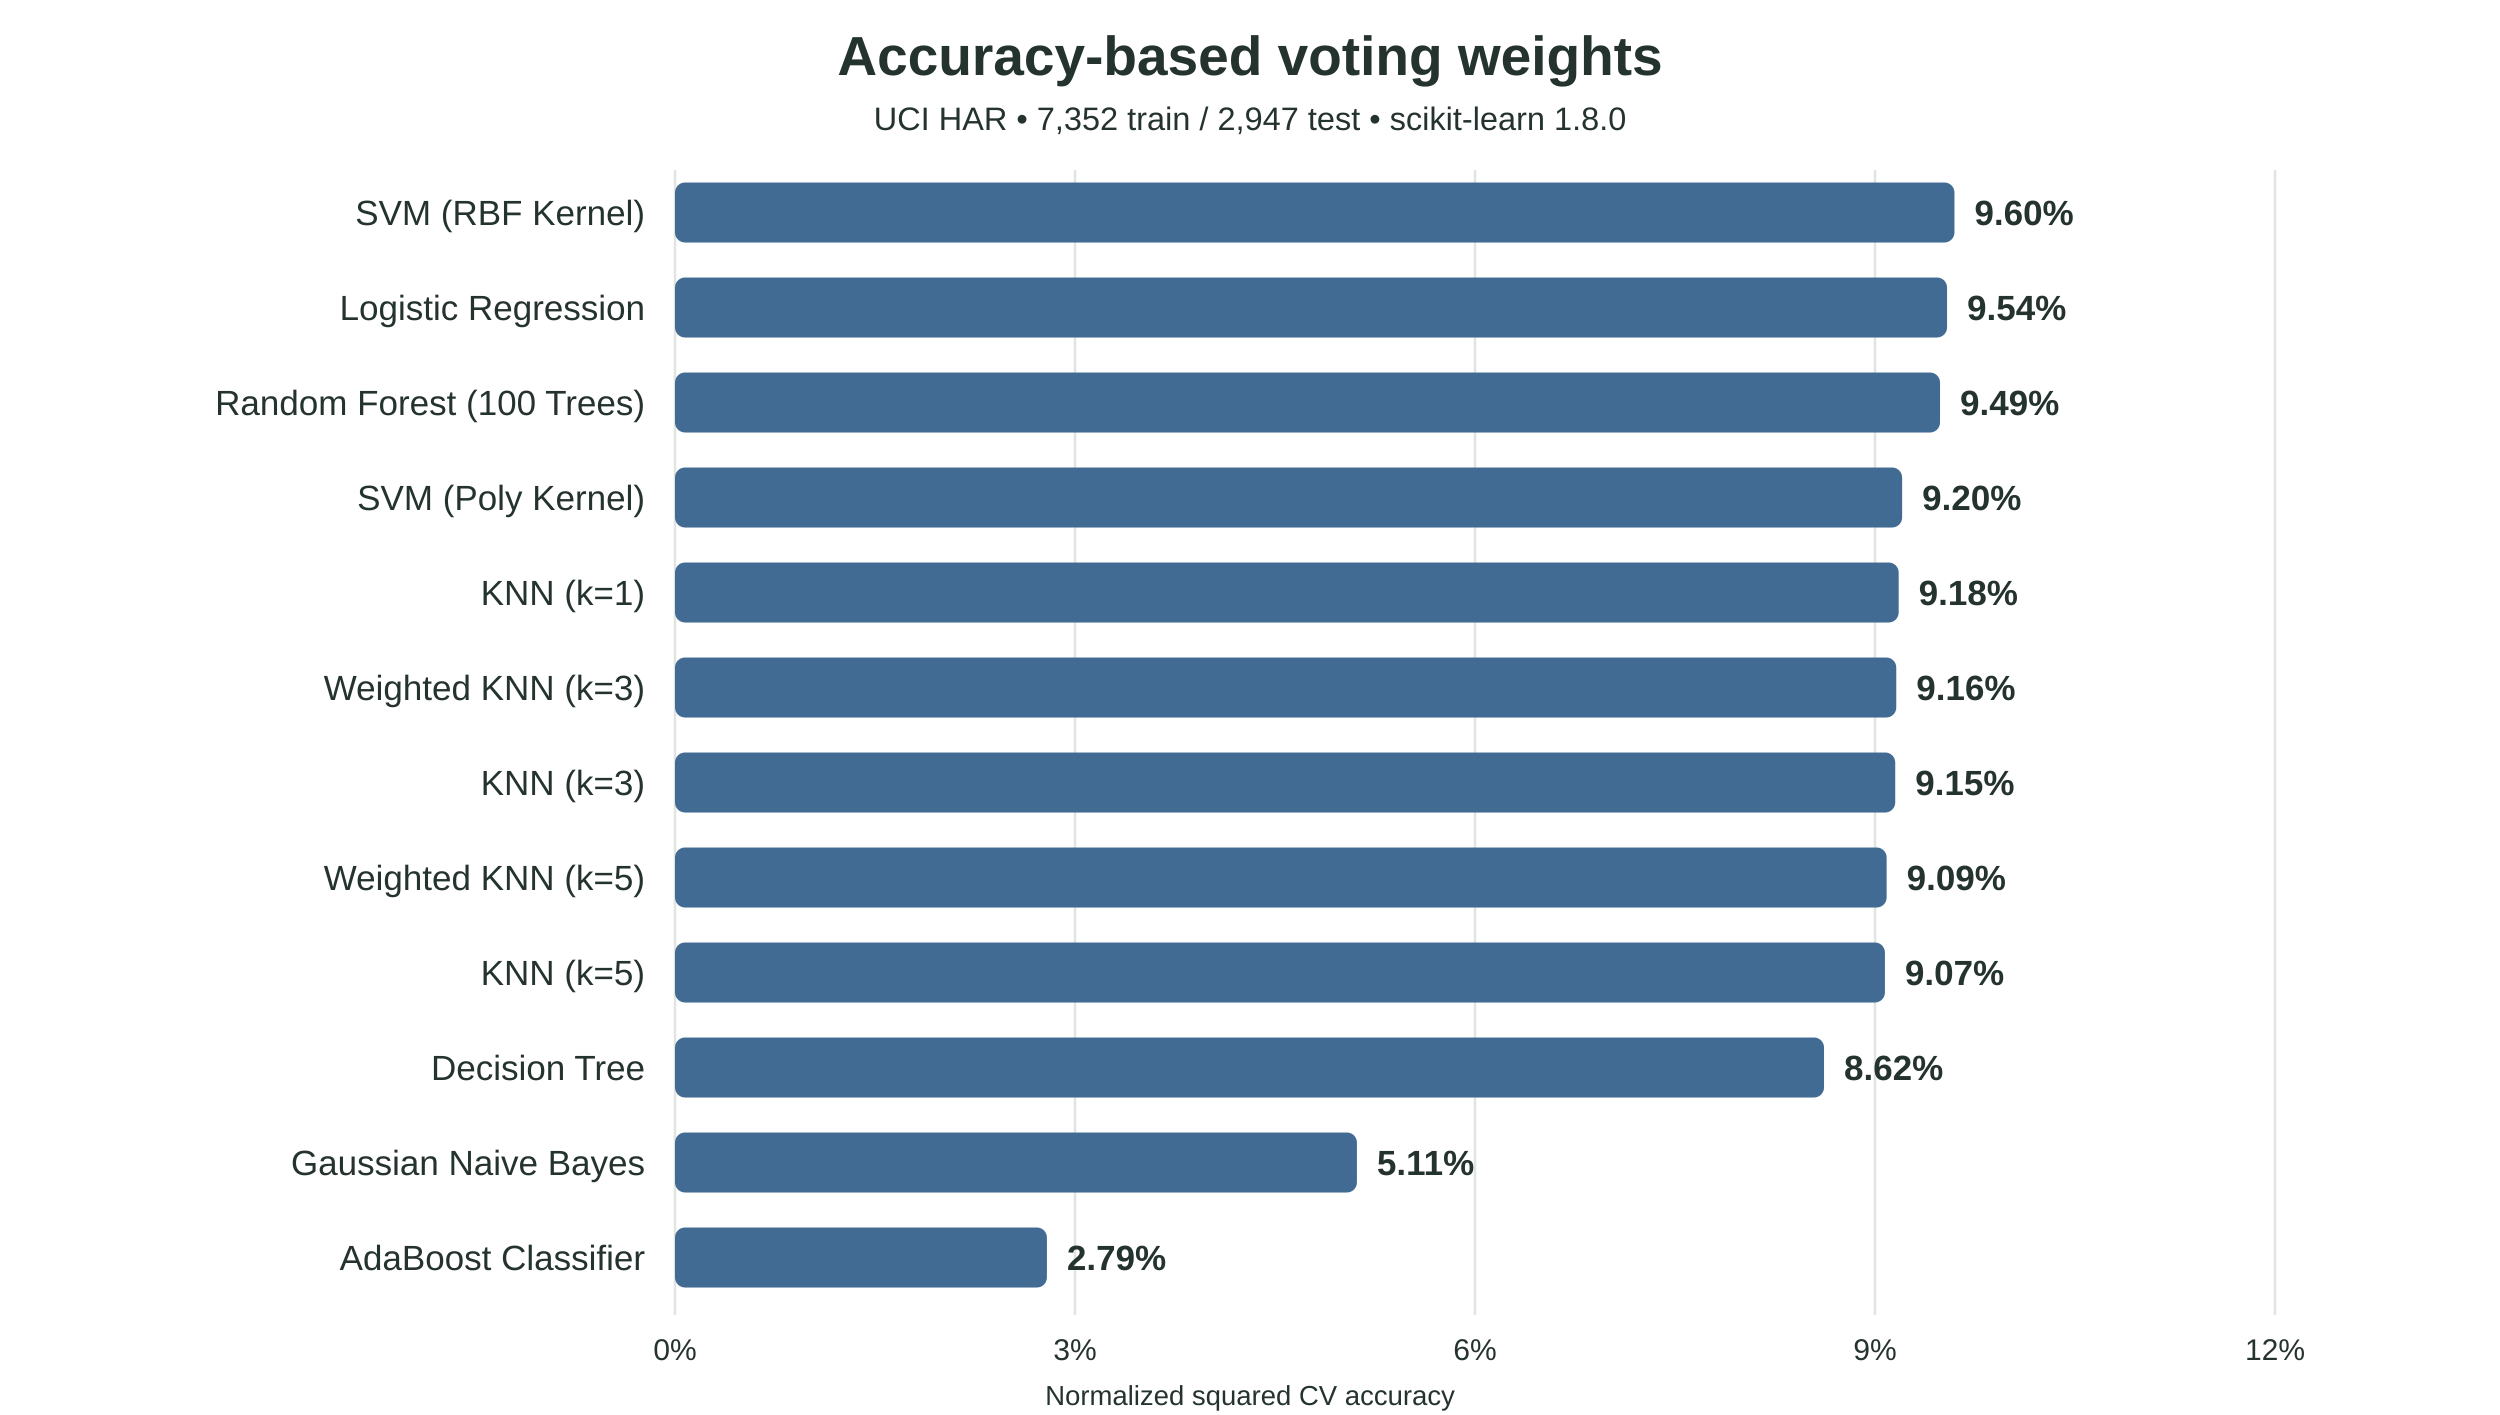
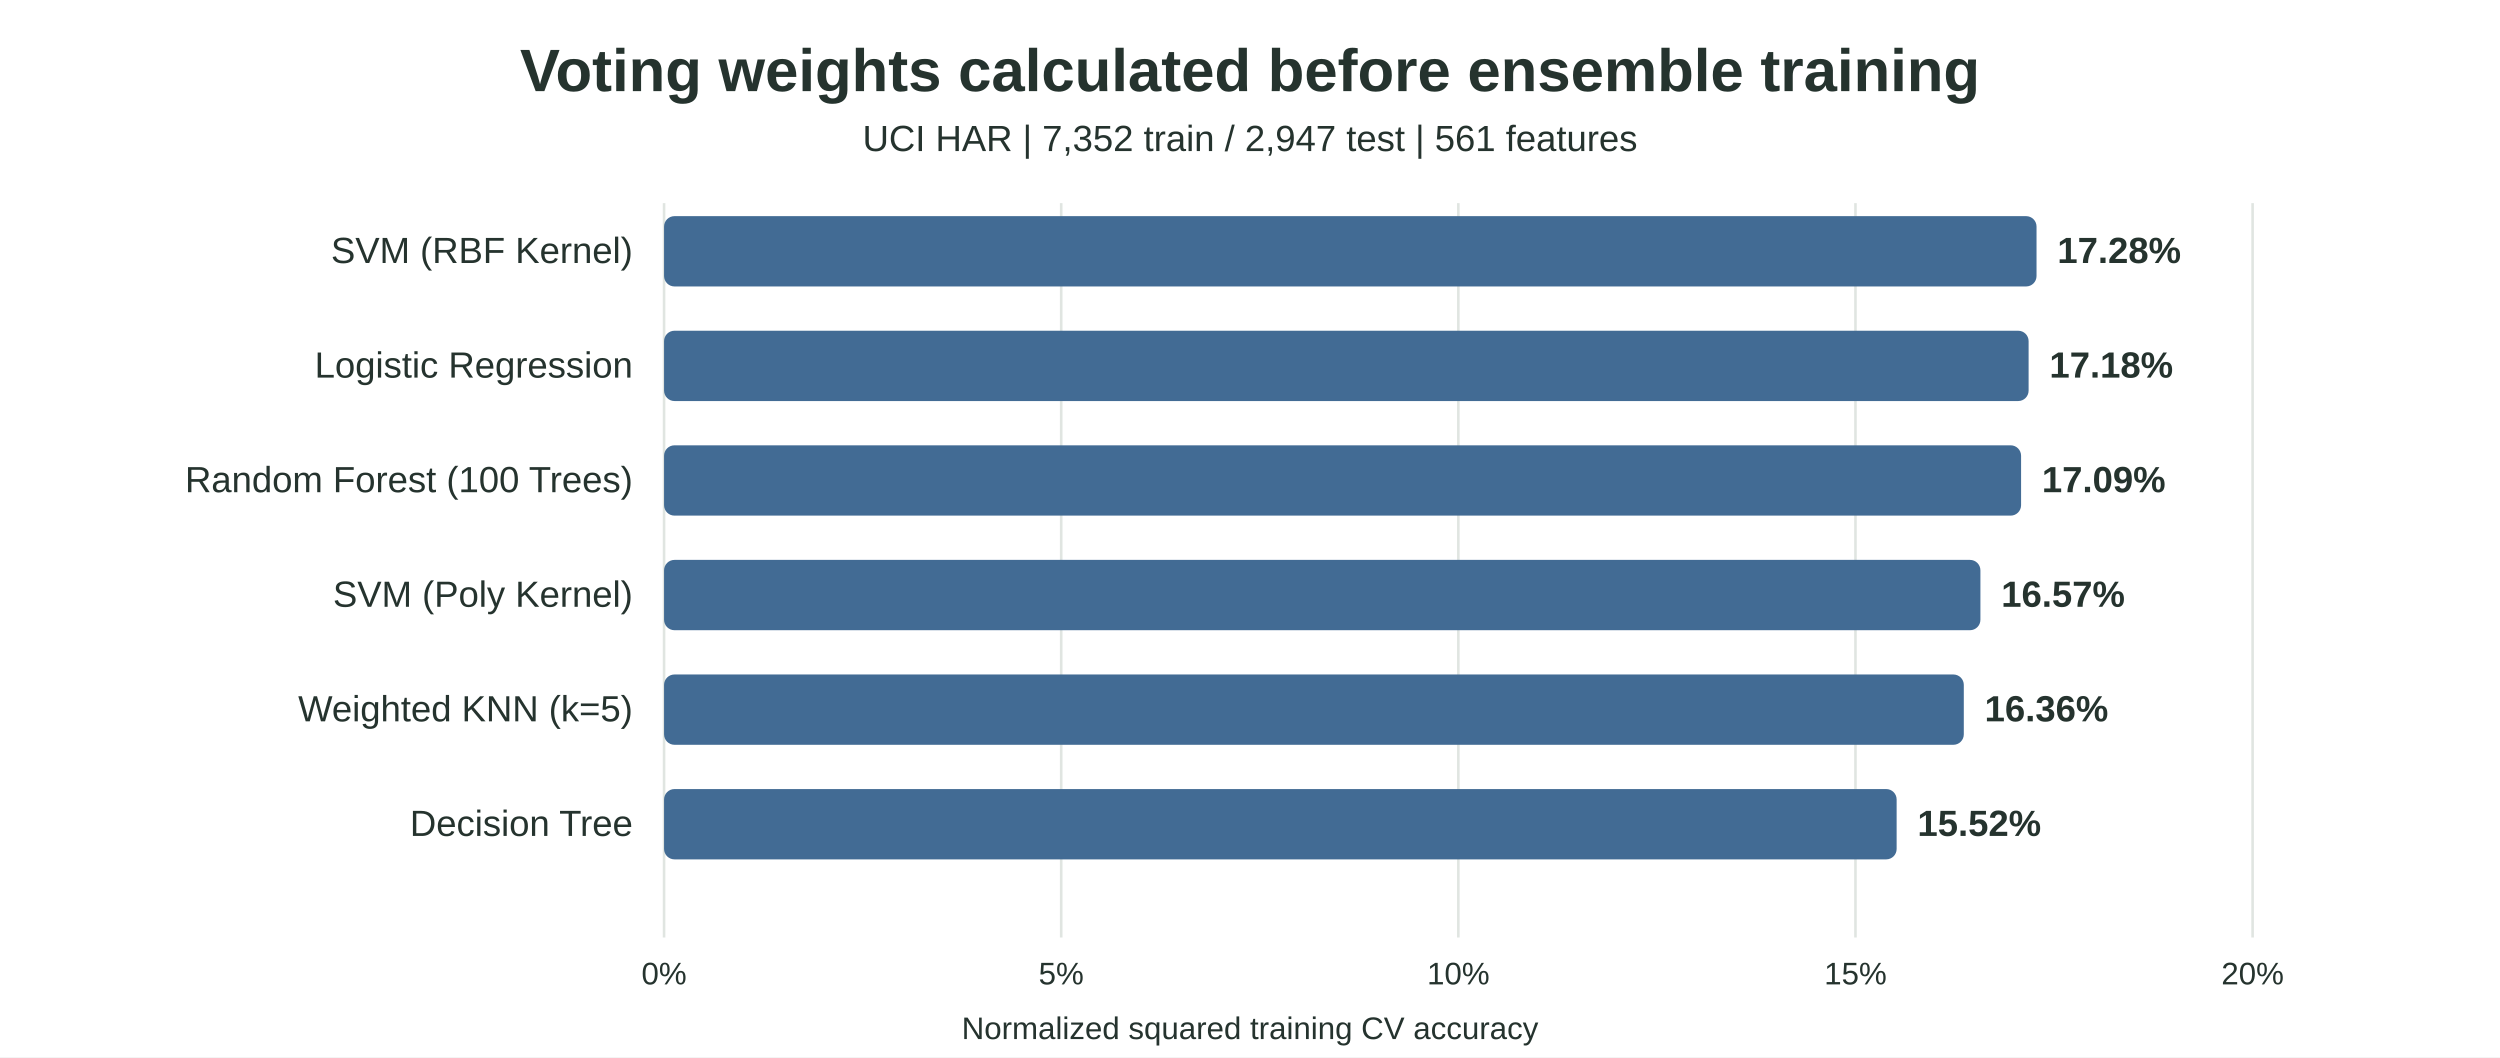
- <svg xmlns="http://www.w3.org/2000/svg" viewBox="0 0 1000 566" width="1000" height="566">
-   <rect width="1000" height="566" fill="#ffffff" />
+ <svg xmlns="http://www.w3.org/2000/svg" viewBox="0 0 960 406" width="960" height="406">
+   <rect width="960" height="406" fill="#fff" />
  <g font-family="Arial,sans-serif" fill="#25332e">
-     <text x="500" y="30" font-size="22" font-weight="bold" text-anchor="middle">Accuracy-based voting weights</text>
-     <text x="500" y="52" font-size="13" text-anchor="middle">UCI HAR • 7,352 train / 2,947 test • scikit-learn 1.8.0</text>
-     <line x1="270" y1="68" x2="270" y2="526" stroke="#e0e5e1" />
-     <text x="270" y="544" font-size="12" text-anchor="middle">0%</text>
-     <line x1="430" y1="68" x2="430" y2="526" stroke="#e0e5e1" />
-     <text x="430" y="544" font-size="12" text-anchor="middle">3%</text>
-     <line x1="590" y1="68" x2="590" y2="526" stroke="#e0e5e1" />
-     <text x="590" y="544" font-size="12" text-anchor="middle">6%</text>
-     <line x1="750" y1="68" x2="750" y2="526" stroke="#e0e5e1" />
-     <text x="750" y="544" font-size="12" text-anchor="middle">9%</text>
-     <line x1="910" y1="68" x2="910" y2="526" stroke="#e0e5e1" />
-     <text x="910" y="544" font-size="12" text-anchor="middle">12%</text>
-     <text x="258" y="90" text-anchor="end" font-size="14">SVM (RBF Kernel)</text>
-     <rect x="270" y="73" width="511.779" height="24" rx="4" fill="#426b94" />
-     <text x="789.779" y="90" font-size="14" font-weight="bold">9.60%</text>
-     <text x="258" y="128" text-anchor="end" font-size="14">Logistic Regression</text>
-     <rect x="270" y="111" width="508.823" height="24" rx="4" fill="#426b94" />
-     <text x="786.823" y="128" font-size="14" font-weight="bold">9.54%</text>
-     <text x="258" y="166" text-anchor="end" font-size="14">Random Forest (100 Trees)</text>
-     <rect x="270" y="149" width="506.017" height="24" rx="4" fill="#426b94" />
-     <text x="784.017" y="166" font-size="14" font-weight="bold">9.49%</text>
-     <text x="258" y="204" text-anchor="end" font-size="14">SVM (Poly Kernel)</text>
-     <rect x="270" y="187" width="490.852" height="24" rx="4" fill="#426b94" />
-     <text x="768.852" y="204" font-size="14" font-weight="bold">9.20%</text>
-     <text x="258" y="242" text-anchor="end" font-size="14">KNN (k=1)</text>
-     <rect x="270" y="225" width="489.473" height="24" rx="4" fill="#426b94" />
-     <text x="767.473" y="242" font-size="14" font-weight="bold">9.18%</text>
-     <text x="258" y="280" text-anchor="end" font-size="14">Weighted KNN (k=3)</text>
-     <rect x="270" y="263" width="488.508" height="24" rx="4" fill="#426b94" />
-     <text x="766.508" y="280" font-size="14" font-weight="bold">9.16%</text>
-     <text x="258" y="318" text-anchor="end" font-size="14">KNN (k=3)</text>
-     <rect x="270" y="301" width="488.095" height="24" rx="4" fill="#426b94" />
-     <text x="766.095" y="318" font-size="14" font-weight="bold">9.15%</text>
-     <text x="258" y="356" text-anchor="end" font-size="14">Weighted KNN (k=5)</text>
-     <rect x="270" y="339" width="484.659" height="24" rx="4" fill="#426b94" />
-     <text x="762.659" y="356" font-size="14" font-weight="bold">9.09%</text>
-     <text x="258" y="394" text-anchor="end" font-size="14">KNN (k=5)</text>
-     <rect x="270" y="377" width="483.973" height="24" rx="4" fill="#426b94" />
-     <text x="761.973" y="394" font-size="14" font-weight="bold">9.07%</text>
-     <text x="258" y="432" text-anchor="end" font-size="14">Decision Tree</text>
-     <rect x="270" y="415" width="459.614" height="24" rx="4" fill="#426b94" />
-     <text x="737.614" y="432" font-size="14" font-weight="bold">8.62%</text>
-     <text x="258" y="470" text-anchor="end" font-size="14">Gaussian Naive Bayes</text>
-     <rect x="270" y="453" width="272.77" height="24" rx="4" fill="#426b94" />
-     <text x="550.77" y="470" font-size="14" font-weight="bold">5.11%</text>
-     <text x="258" y="508" text-anchor="end" font-size="14">AdaBoost Classifier</text>
-     <rect x="270" y="491" width="148.771" height="24" rx="4" fill="#426b94" />
-     <text x="426.771" y="508" font-size="14" font-weight="bold">2.79%</text>
-     <text x="500" y="562" text-anchor="middle" font-size="11">Normalized squared CV accuracy</text>
+     <text x="480" y="35" font-size="23" font-weight="bold" text-anchor="middle">Voting weights calculated before ensemble training</text>
+     <text x="480" y="58" font-size="14" text-anchor="middle">UCI HAR | 7,352 train / 2,947 test | 561 features</text>
+     <line x1="255" y1="78" x2="255" y2="360" stroke="#e0e5e1" />
+     <text x="255" y="378" font-size="12" text-anchor="middle">0%</text>
+     <line x1="407.5" y1="78" x2="407.5" y2="360" stroke="#e0e5e1" />
+     <text x="407.5" y="378" font-size="12" text-anchor="middle">5%</text>
+     <line x1="560" y1="78" x2="560" y2="360" stroke="#e0e5e1" />
+     <text x="560" y="378" font-size="12" text-anchor="middle">10%</text>
+     <line x1="712.5" y1="78" x2="712.5" y2="360" stroke="#e0e5e1" />
+     <text x="712.5" y="378" font-size="12" text-anchor="middle">15%</text>
+     <line x1="865" y1="78" x2="865" y2="360" stroke="#e0e5e1" />
+     <text x="865" y="378" font-size="12" text-anchor="middle">20%</text>
+     <text x="243" y="101" text-anchor="end" font-size="14">SVM (RBF Kernel)</text>
+     <rect x="255" y="83" width="527.03" height="27" rx="4" fill="#426b94" />
+     <text x="790.03" y="101" font-size="14" font-weight="bold">17.28%</text>
+     <text x="243" y="145" text-anchor="end" font-size="14">Logistic Regression</text>
+     <rect x="255" y="127" width="523.986" height="27" rx="4" fill="#426b94" />
+     <text x="786.986" y="145" font-size="14" font-weight="bold">17.18%</text>
+     <text x="243" y="189" text-anchor="end" font-size="14">Random Forest (100 Trees)</text>
+     <rect x="255" y="171" width="521.095" height="27" rx="4" fill="#426b94" />
+     <text x="784.095" y="189" font-size="14" font-weight="bold">17.09%</text>
+     <text x="243" y="233" text-anchor="end" font-size="14">SVM (Poly Kernel)</text>
+     <rect x="255" y="215" width="505.479" height="27" rx="4" fill="#426b94" />
+     <text x="768.479" y="233" font-size="14" font-weight="bold">16.57%</text>
+     <text x="243" y="277" text-anchor="end" font-size="14">Weighted KNN (k=5)</text>
+     <rect x="255" y="259" width="499.101" height="27" rx="4" fill="#426b94" />
+     <text x="762.101" y="277" font-size="14" font-weight="bold">16.36%</text>
+     <text x="243" y="321" text-anchor="end" font-size="14">Decision Tree</text>
+     <rect x="255" y="303" width="473.309" height="27" rx="4" fill="#426b94" />
+     <text x="736.309" y="321" font-size="14" font-weight="bold">15.52%</text>
+     <text x="480" y="399" text-anchor="middle" font-size="12">Normalized squared training CV accuracy</text>
  </g>
</svg>
